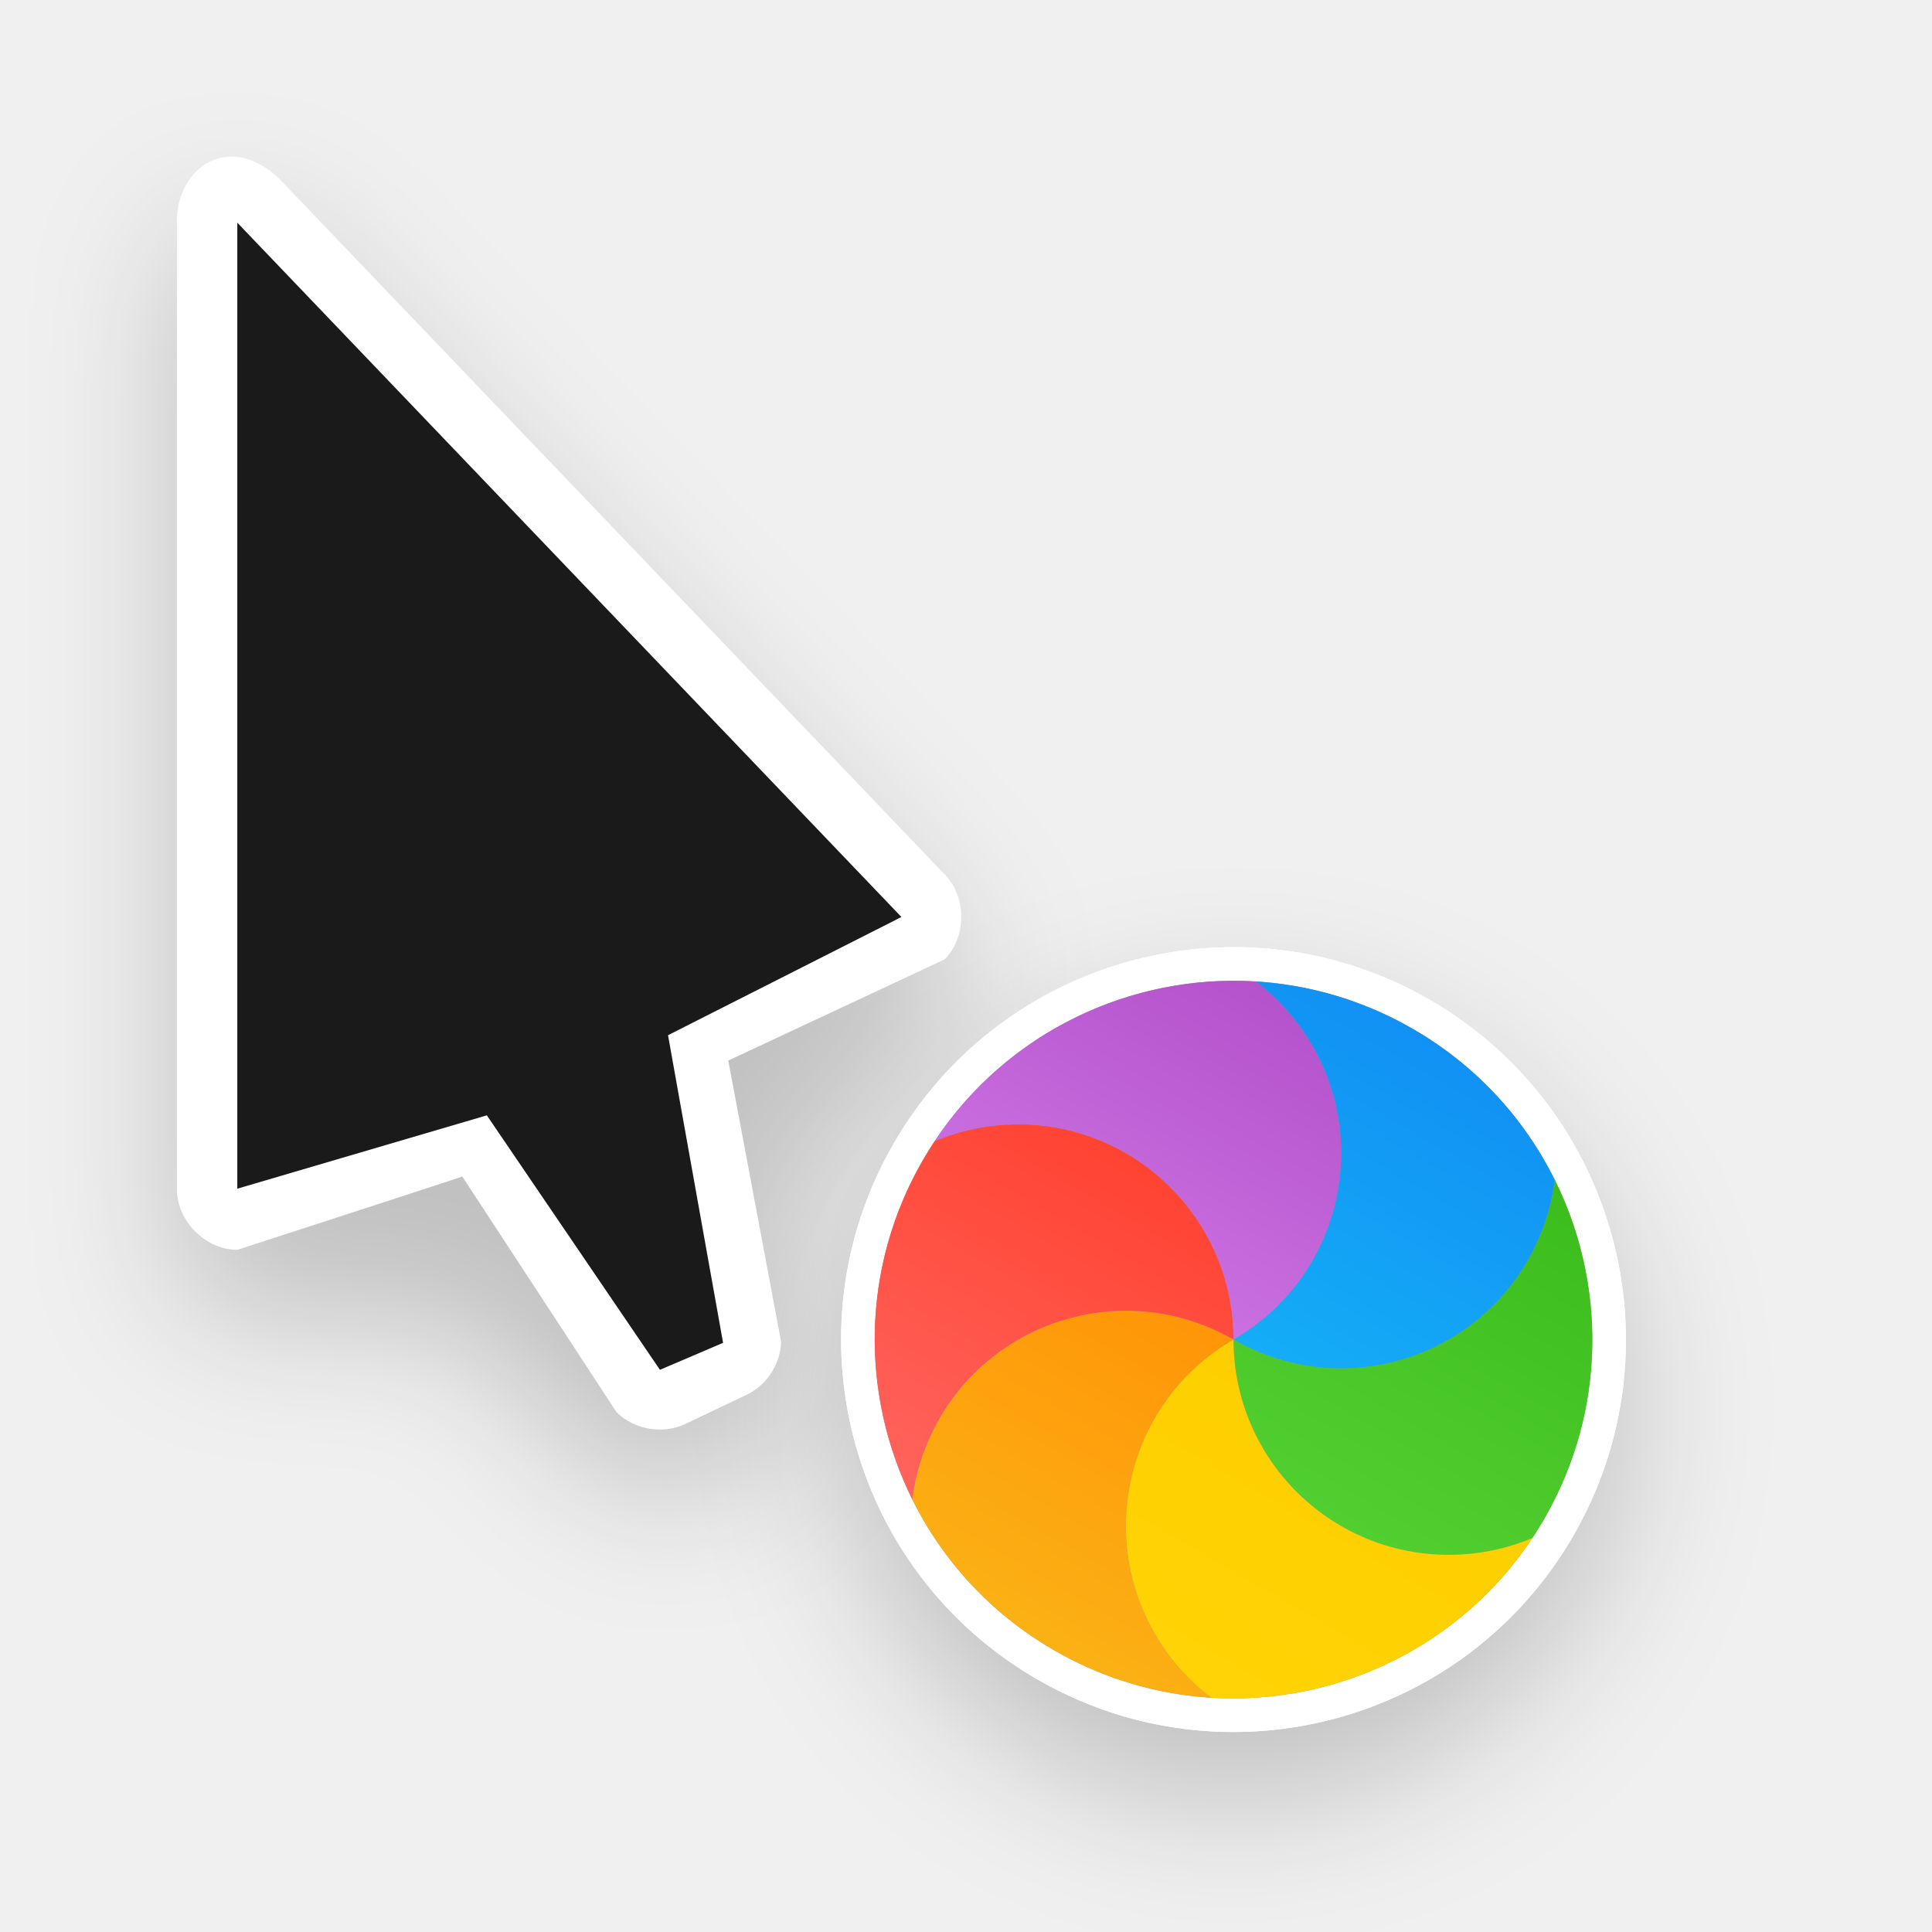
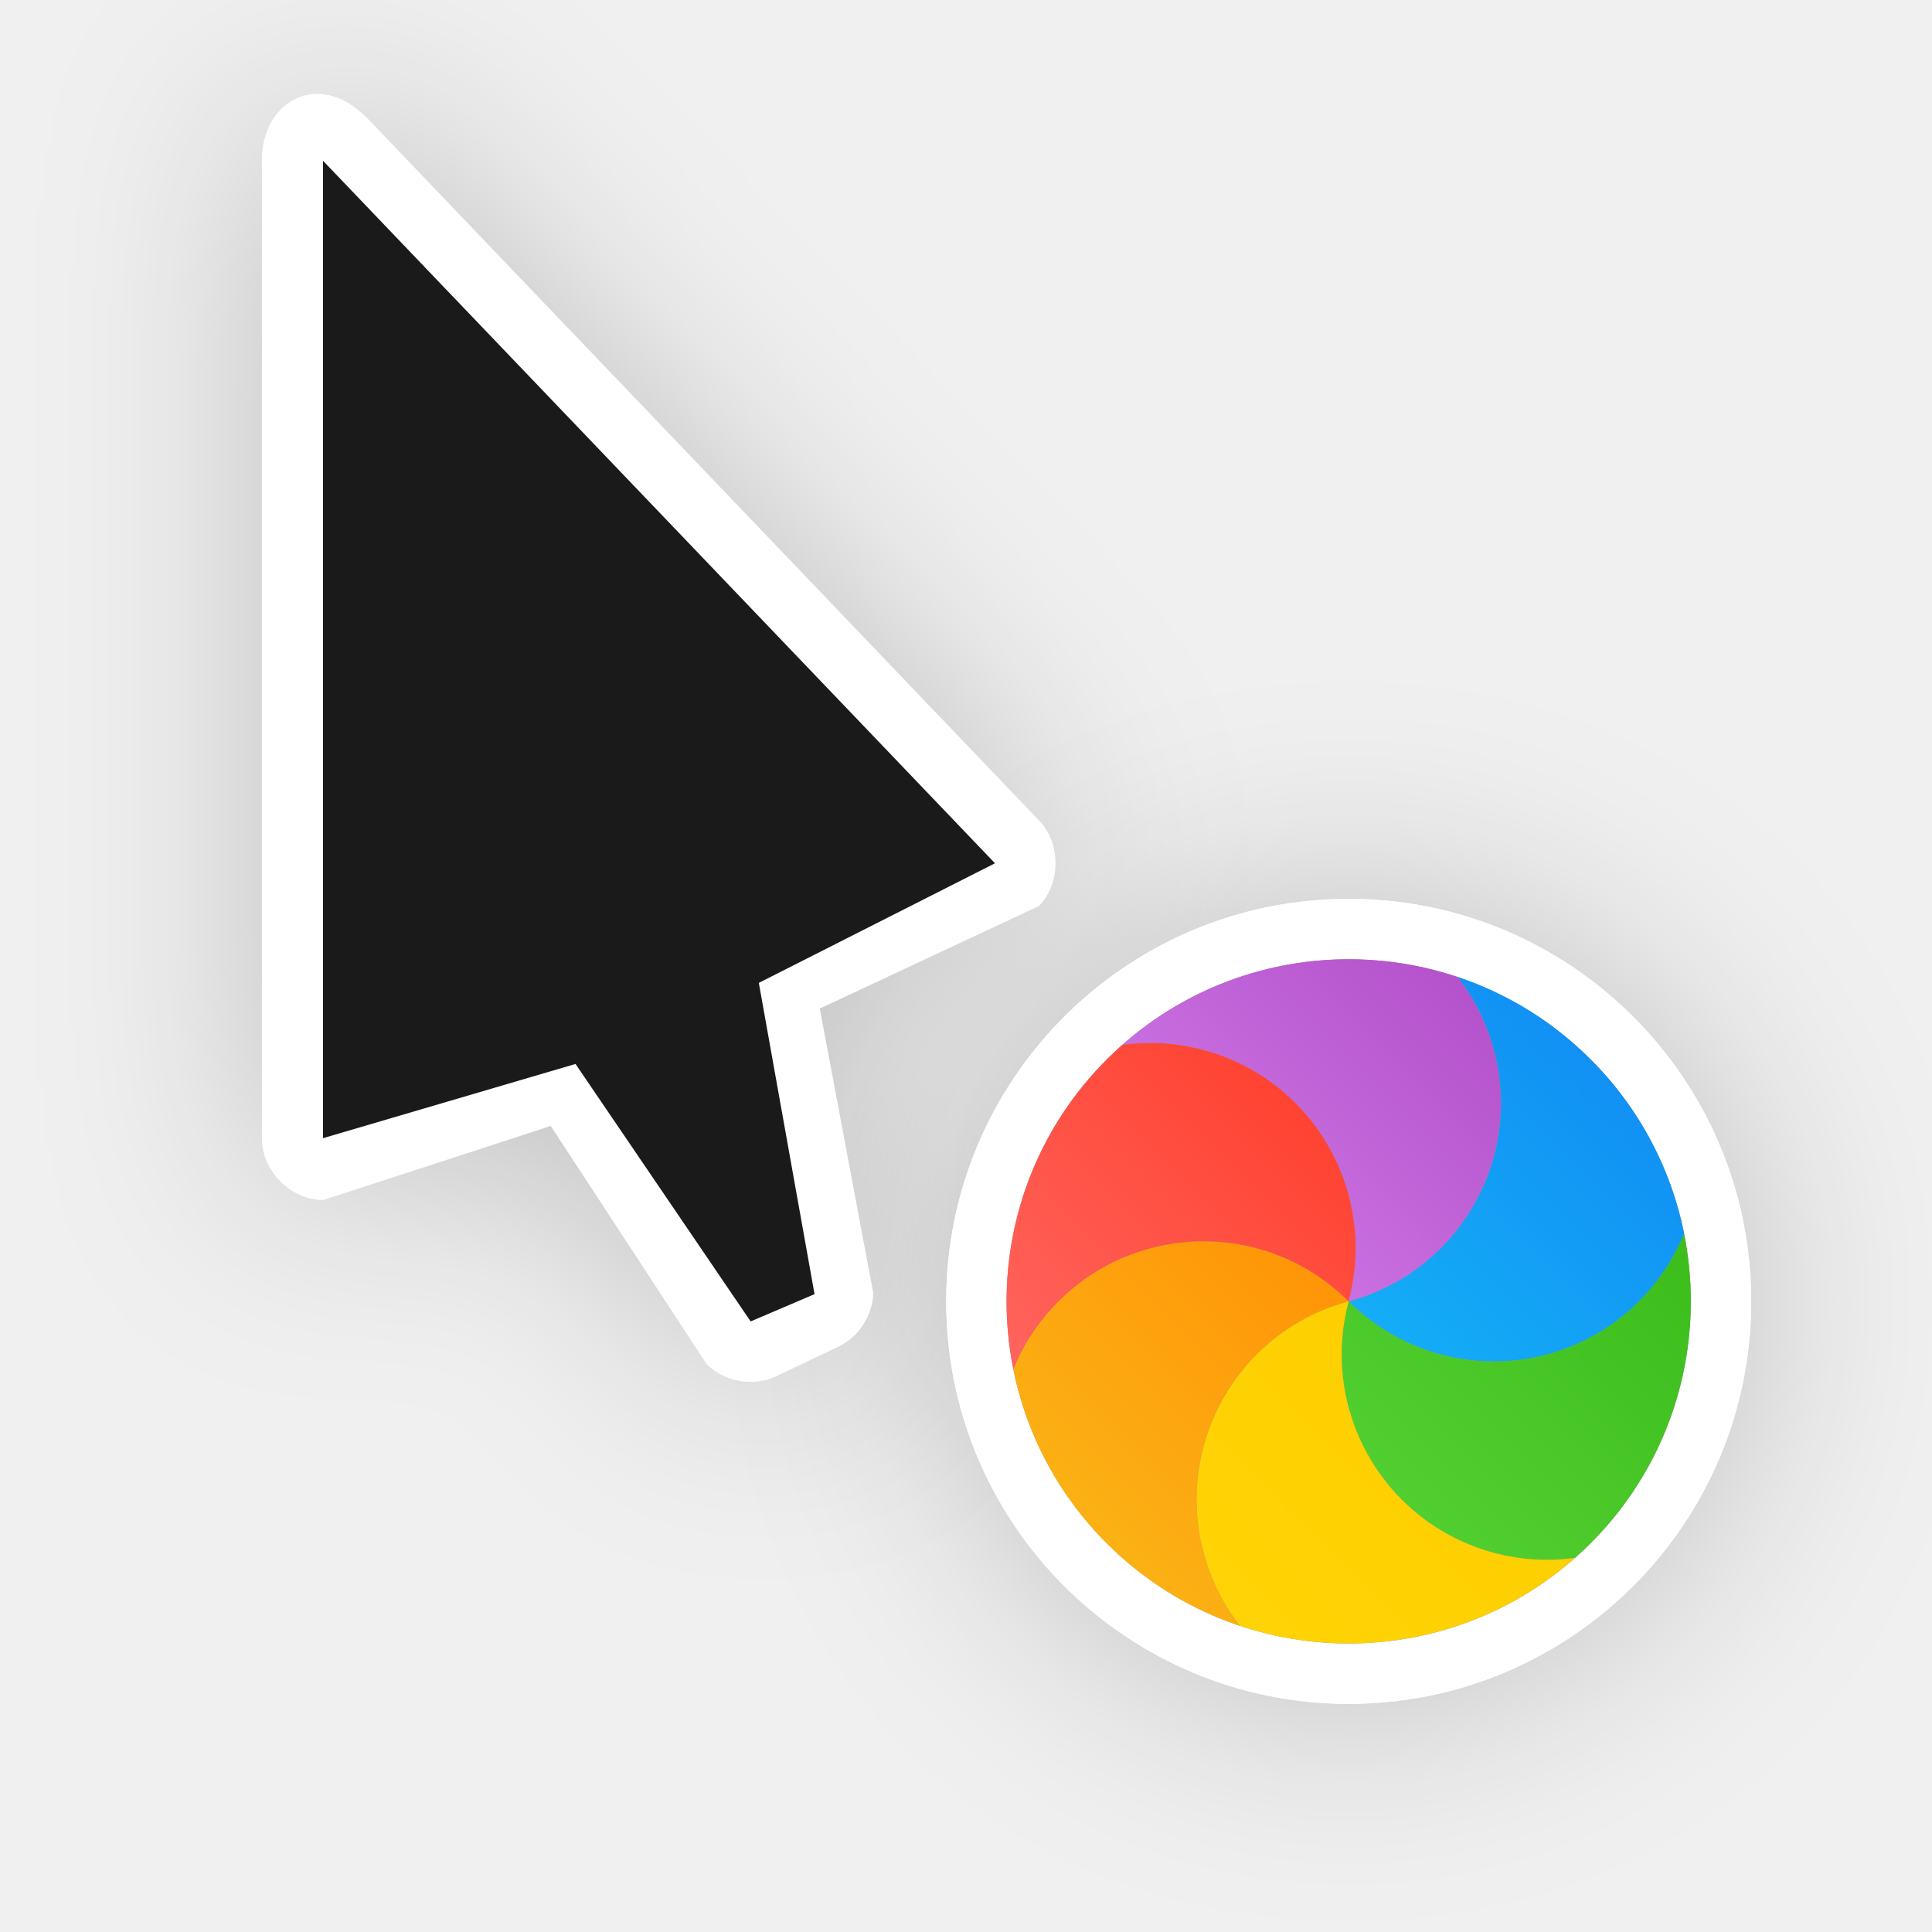
- <svg xmlns="http://www.w3.org/2000/svg" height="32" viewBox="0 0 32 32" width="32">
-   <linearGradient id="a" gradientTransform="matrix(1.028313 0 0 .9836115 343.323 796.7172)" gradientUnits="userSpaceOnUse" x1="17.871" x2="17.871" y1="7.669" y2="17.893">
-     <stop offset="0" stop-color="#fbb114" />
-     <stop offset="1" stop-color="#ff9508" />
+ <svg xmlns="http://www.w3.org/2000/svg" height="24" viewBox="0 0 24 24" width="24" version="1.1" id="svg82">
+   <defs id="defs86">
+     <filter style="color-interpolation-filters:sRGB" id="filter1719" x="-0.328" width="1.656" y="-0.202" height="1.404">
+       <feGaussianBlur stdDeviation="1.347" id="feGaussianBlur1721" />
+     </filter>
+     <filter style="color-interpolation-filters:sRGB" id="filter1723" x="-0.323" width="1.647" y="-0.323" height="1.647">
+       <feGaussianBlur stdDeviation="2.965" id="feGaussianBlur1725" />
+     </filter>
+   </defs>
+   <linearGradient id="a" gradientTransform="matrix(0.4579123,0,0,0.4380064,8.607332,9.250079)" gradientUnits="userSpaceOnUse" x1="17.871" x2="17.871" y1="7.669" y2="17.893">
+     <stop offset="0" stop-color="#fbb114" id="stop2" />
+     <stop offset="1" stop-color="#ff9508" id="stop4" />
  </linearGradient>
-   <linearGradient id="b" gradientTransform="matrix(.944652 0 0 1.070723 343.323 796.7172)" gradientUnits="userSpaceOnUse" x1="23.954" x2="23.954" y1="8.61" y2="19.256">
-     <stop offset="0" stop-color="#ff645d" />
-     <stop offset="1" stop-color="#ff4332" />
+   <linearGradient id="b" gradientTransform="matrix(0.4206575,0,0,0.4767976,8.607332,9.250079)" gradientUnits="userSpaceOnUse" x1="23.954" x2="23.954" y1="8.61" y2="19.256">
+     <stop offset="0" stop-color="#ff645d" id="stop7" />
+     <stop offset="1" stop-color="#ff4332" id="stop9" />
  </linearGradient>
-   <linearGradient id="c" gradientTransform="matrix(1.103708 0 0 .9164209 343.323 796.7172)" gradientUnits="userSpaceOnUse" x1="20.127" x2="20.127" y1="19.205" y2="29.033">
-     <stop offset="0" stop-color="#ca70e1" />
-     <stop offset="1" stop-color="#b452cb" />
+   <linearGradient id="c" gradientTransform="matrix(0.4914857,0,0,0.4080861,8.607332,9.250079)" gradientUnits="userSpaceOnUse" x1="20.127" x2="20.127" y1="19.205" y2="29.033">
+     <stop offset="0" stop-color="#ca70e1" id="stop12" />
+     <stop offset="1" stop-color="#b452cb" id="stop14" />
  </linearGradient>
-   <linearGradient id="d" gradientTransform="matrix(1.028313 0 0 .9836116 343.323 796.7172)" gradientUnits="userSpaceOnUse" x1="16.36" x2="16.36" y1="17.893" y2="28.118">
-     <stop offset="0" stop-color="#14adf6" />
-     <stop offset="1" stop-color="#1191f4" />
+   <linearGradient id="d" gradientTransform="matrix(0.4579123,0,0,0.4380064,8.607332,9.250079)" gradientUnits="userSpaceOnUse" x1="16.36" x2="16.36" y1="17.893" y2="28.118">
+     <stop offset="0" stop-color="#14adf6" id="stop17" />
+     <stop offset="1" stop-color="#1191f4" id="stop19" />
  </linearGradient>
-   <linearGradient id="e" gradientTransform="matrix(.944652 0 0 1.070723 343.323 796.7172)" gradientUnits="userSpaceOnUse" x1="13.308" x2="13.308" y1="13.619" y2="24.265">
-     <stop offset="0" stop-color="#52cf30" />
-     <stop offset="1" stop-color="#3bbd1c" />
+   <linearGradient id="e" gradientTransform="matrix(0.4206575,0,0,0.4767976,8.607332,9.250079)" gradientUnits="userSpaceOnUse" x1="13.308" x2="13.308" y1="13.619" y2="24.265">
+     <stop offset="0" stop-color="#52cf30" id="stop22" />
+     <stop offset="1" stop-color="#3bbd1c" id="stop24" />
  </linearGradient>
-   <linearGradient id="f" gradientTransform="matrix(1.103708 0 0 .9164209 343.323 796.7172)" gradientUnits="userSpaceOnUse" x1="11.766" x2="11.766" y1="9.377" y2="19.205">
-     <stop offset="0" stop-color="#ffd305" />
-     <stop offset="1" stop-color="#fdcf01" />
+   <linearGradient id="f" gradientTransform="matrix(0.4914857,0,0,0.4080861,8.607332,9.250079)" gradientUnits="userSpaceOnUse" x1="11.766" x2="11.766" y1="9.377" y2="19.205">
+     <stop offset="0" stop-color="#ffd305" id="stop27" />
+     <stop offset="1" stop-color="#fdcf01" id="stop29" />
  </linearGradient>
-   <filter id="g" color-interpolation-filters="sRGB" height="1.272" width="1.441" x="-.22" y="-.136">
-     <feGaussianBlur stdDeviation="1.192" />
+   <filter id="g" height="1.272" width="1.441" x="-0.22" y="-0.136" style="color-interpolation-filters:sRGB">
+     <feGaussianBlur stdDeviation="1.192" id="feGaussianBlur32" />
  </filter>
-   <filter id="h" color-interpolation-filters="sRGB" height="1.444" width="1.444" x="-.222" y="-.222">
-     <feGaussianBlur stdDeviation="1.202" />
+   <filter id="h" height="1.444" width="1.444" x="-0.222" y="-0.222" style="color-interpolation-filters:sRGB">
+     <feGaussianBlur stdDeviation="1.202" id="feGaussianBlur35" />
  </filter>
-   <g transform="translate(0 -1020.362)">
-     <path d="m20.431 1037.164c-3.59 0-6.5 2.91-6.5 6.5 0 3.59 2.91 6.5 6.5 6.5s6.5-2.91 6.5-6.5c0-3.59-2.91-6.5-6.5-6.5z" filter="url(#h)" opacity=".2" />
-     <path d="m3.743 1024.071c-.467.055-.823.498-.812 1.094v16c0.0.524.476 1 1 1h3.594l2.687 2.688c.295.295.783.375 1.156.188l1-.5c.328-.159.554-.51.562-.875v-3.594l2.719-2.719c.365-.37.365-1.036 0-1.406l-11-11.5c-.307-.307-.626-.408-.906-.375z" filter="url(#g)" opacity=".2" />
-     <g transform="translate(-160.2785 260.9164)">
-       <path d="m163.209 763.147v16c0.0.524.476 1 1 1 0 0 3.883-1.259 3.726-1.215l2.555 3.903c.295.295.783.375 1.156.188l1.008-.48c.328-.159.554-.51.562-.875l-.875-4.656 3.585-1.677c.365-.37.365-1.037 0-1.406l-11-11.5c-.82-.82-1.736-.235-1.719.719z" fill="#fff" />
-       <path d="m164.209 779.134v-16l11 11.5-3.866 1.958.912 5.095-1.046.447-2.867-4.215z" fill="#1a1a1a" />
-     </g>
-     <g fill-rule="evenodd" transform="matrix(-.5116524 -.2953975 .2954129 -.5116613 -35.46173 1565.82)">
-       <g fill="#fff">
-         <circle cx="360.923" cy="814.317" r="11" />
-         <path d="m367.005 805.15c.333.789.518 1.656.518 2.567 0 3.645-2.955 6.6-6.6 6.6 1.823-3.157.741-7.193-2.416-9.016-.789-.456-1.633-.73-2.484-.835 1.475-.735 3.139-1.149 4.9-1.149 2.249 0 4.34.675 6.082 1.833z" />
-         <path d="m371.902 815.002c-.516.683-1.175 1.276-1.963 1.731-3.157 1.823-7.193.741-9.016-2.416 3.645 0 6.6-2.955 6.6-6.6 0-.91-.184-1.778-.518-2.567 2.964 1.971 4.918 5.341 4.918 9.167 0 .23-.007.459-.021.685z" />
-         <path d="m365.823 824.168c-.851-.106-1.695-.38-2.484-.835-3.157-1.823-4.238-5.859-2.416-9.016 1.823 3.157 5.859 4.238 9.016 2.416.788-.455 1.447-1.048 1.963-1.731-.247 4.022-2.656 7.46-6.079 9.166z" />
-         <path d="m354.841 823.484c-.333-.789-.518-1.656-.518-2.567 0-3.645 2.955-6.6 6.6-6.6-1.823 3.157-.741 7.193 2.416 9.016.789.456 1.633.73 2.484.835-1.475.735-3.139 1.149-4.9 1.149-2.249 0-4.34-.675-6.082-1.833z" />
-         <path d="m349.944 813.632c.516-.683 1.175-1.276 1.963-1.731 3.157-1.823 7.193-.741 9.016 2.416-3.645 0-6.6 2.955-6.6 6.6 0 .91.184 1.778.518 2.567-2.964-1.971-4.918-5.341-4.918-9.167 0-.23.007-.459.021-.685z" />
-         <path d="m356.023 804.466c.851.106 1.695.38 2.484.835 3.157 1.823 4.238 5.859 2.416 9.016-1.823-3.157-5.859-4.238-9.016-2.416-.788.455-1.447 1.048-1.963 1.731.247-4.022 2.656-7.46 6.079-9.166z" />
-       </g>
-       <circle cx="360.923" cy="814.317" fill="#959595" r="10.057" />
-       <path d="m366.484 805.936c.305.721.473 1.514.473 2.347 0 3.333-2.702 6.034-6.034 6.034 1.666-2.886.677-6.577-2.209-8.243-.722-.417-1.493-.667-2.271-.764 1.349-.672 2.87-1.05 4.48-1.05 2.056 0 3.968.617 5.561 1.676z" fill="url(#a)" />
-       <path d="m370.961 814.944c-.472.624-1.074 1.166-1.795 1.582-2.886 1.666-6.577.677-8.243-2.209 3.333 0 6.034-2.702 6.034-6.034 0-.832-.169-1.625-.473-2.347 2.71 1.802 4.496 4.883 4.496 8.381 0 .21-.007.419-.019.626z" fill="url(#b)" />
-       <path d="m365.403 823.324c-.778-.097-1.55-.347-2.271-.764-2.886-1.666-3.875-5.357-2.209-8.243 1.666 2.886 5.357 3.875 8.243 2.209.72-.416 1.323-.958 1.795-1.582-.226 3.678-2.428 6.821-5.558 8.38z" fill="url(#c)" />
-       <path d="m355.362 822.698c-.305-.721-.473-1.514-.473-2.347 0-3.333 2.702-6.034 6.034-6.034-1.666 2.886-.677 6.577 2.209 8.243.722.417 1.493.667 2.271.764-1.349.672-2.87 1.05-4.48 1.05-2.056 0-3.968-.617-5.561-1.676z" fill="url(#d)" />
-       <path d="m350.885 813.691c.472-.624 1.074-1.166 1.795-1.582 2.886-1.666 6.577-.677 8.243 2.209-3.333 0-6.034 2.702-6.034 6.034 0 .832.169 1.625.473 2.347-2.71-1.802-4.496-4.883-4.496-8.381 0-.21.007-.419.019-.626z" fill="url(#e)" />
-       <path d="m356.443 805.31c.778.097 1.55.347 2.271.764 2.886 1.666 3.875 5.357 2.209 8.243-1.666-2.886-5.357-3.875-8.243-2.209-.72.416-1.323.958-1.795 1.582.226-3.678 2.428-6.821 5.558-8.38z" fill="url(#f)" />
+   <path style="opacity:0.2;fill:#000000;fill-opacity:1;stroke-width:0.759;filter:url(#filter1719)" id="path1677" d="M 3.254,2.007 V 14.149 c 3.8e-5,0.397 0.362,0.759 0.759,0.759 0,0 2.946,-0.956 2.828,-0.922 l 1.939,2.962 c 0.224,0.224 0.594,0.284 0.877,0.142 l 0.765,-0.364 c 0.249,-0.121 0.42,-0.387 0.427,-0.664 l -0.664,-3.533 2.721,-1.272 c 0.277,-0.281 0.277,-0.787 0,-1.067 L 4.558,1.462 C 3.936,0.84 3.241,1.284 3.254,2.007 Z" />
+   <g transform="matrix(0.4545453,0,0,0.4545453,-147.3018,-353.978)" style="opacity:0.2;fill:#000000;fill-opacity:1;fill-rule:evenodd;filter:url(#filter1723)" id="g1697">
+     <circle id="circle1683" r="11" cy="814.317" cx="360.923" style="fill:#000000;fill-opacity:1" />
+     <path id="path1685" d="m 367.005,805.15 c 0.333,0.789 0.518,1.656 0.518,2.567 0,3.645 -2.955,6.6 -6.6,6.6 1.823,-3.157 0.741,-7.193 -2.416,-9.016 -0.789,-0.456 -1.633,-0.73 -2.484,-0.835 1.475,-0.735 3.139,-1.149 4.9,-1.149 2.249,0 4.34,0.675 6.082,1.833 z" style="fill:#000000;fill-opacity:1" />
+     <path id="path1687" d="m 371.902,815.002 c -0.516,0.683 -1.175,1.276 -1.963,1.731 -3.157,1.823 -7.193,0.741 -9.016,-2.416 3.645,0 6.6,-2.955 6.6,-6.6 0,-0.91 -0.184,-1.778 -0.518,-2.567 2.964,1.971 4.918,5.341 4.918,9.167 0,0.23 -0.007,0.459 -0.021,0.685 z" style="fill:#000000;fill-opacity:1" />
+     <path id="path1689" d="m 365.823,824.168 c -0.851,-0.106 -1.695,-0.38 -2.484,-0.835 -3.157,-1.823 -4.238,-5.859 -2.416,-9.016 1.823,3.157 5.859,4.238 9.016,2.416 0.788,-0.455 1.447,-1.048 1.963,-1.731 -0.247,4.022 -2.656,7.46 -6.079,9.166 z" style="fill:#000000;fill-opacity:1" />
+     <path id="path1691" d="m 354.841,823.484 c -0.333,-0.789 -0.518,-1.656 -0.518,-2.567 0,-3.645 2.955,-6.6 6.6,-6.6 -1.823,3.157 -0.741,7.193 2.416,9.016 0.789,0.456 1.633,0.73 2.484,0.835 -1.475,0.735 -3.139,1.149 -4.9,1.149 -2.249,0 -4.34,-0.675 -6.082,-1.833 z" style="fill:#000000;fill-opacity:1" />
+     <path id="path1693" d="m 349.944,813.632 c 0.516,-0.683 1.175,-1.276 1.963,-1.731 3.157,-1.823 7.193,-0.741 9.016,2.416 -3.645,0 -6.6,2.955 -6.6,6.6 0,0.91 0.184,1.778 0.518,2.567 -2.964,-1.971 -4.918,-5.341 -4.918,-9.167 0,-0.23 0.007,-0.459 0.021,-0.685 z" style="fill:#000000;fill-opacity:1" />
+     <path id="path1695" d="m 356.023,804.466 c 0.851,0.106 1.695,0.38 2.484,0.835 3.157,1.823 4.238,5.859 2.416,9.016 -1.823,-3.157 -5.859,-4.238 -9.016,-2.416 -0.788,0.455 -1.447,1.048 -1.963,1.731 0.247,-4.022 2.656,-7.46 6.079,-9.166 z" style="fill:#000000;fill-opacity:1" />
+   </g>
+   <g id="g46" transform="matrix(0.7588509,0,0,0.7588509,-120.5974,-577.1077)">
+     <path style="fill:#ffffff" id="path42" d="m 163.209,763.147 v 16 c 5e-5,0.524 0.476,1 1,1 0,0 3.883,-1.259 3.726,-1.215 l 2.555,3.903 c 0.295,0.295 0.783,0.375 1.156,0.188 l 1.008,-0.48 c 0.328,-0.159 0.554,-0.51 0.562,-0.875 l -0.875,-4.656 3.585,-1.677 c 0.365,-0.37 0.365,-1.037 0,-1.406 l -11,-11.5 c -0.82,-0.82 -1.736,-0.235 -1.719,0.719 z" />
+     <path style="fill:#1a1a1a" id="path44" d="m 164.209,779.134 v -16 l 11,11.5 -3.866,1.958 0.912,5.095 -1.046,0.447 -2.867,-4.215 z" />
+   </g>
+   <g id="g62" style="fill:#ffffff;fill-rule:evenodd" transform="matrix(0.4545453,0,0,0.4545453,-147.3018,-353.978)">
+     <circle cx="360.923" cy="814.317" r="11" id="circle48" />
+     <path d="m 367.005,805.15 c 0.333,0.789 0.518,1.656 0.518,2.567 0,3.645 -2.955,6.6 -6.6,6.6 1.823,-3.157 0.741,-7.193 -2.416,-9.016 -0.789,-0.456 -1.633,-0.73 -2.484,-0.835 1.475,-0.735 3.139,-1.149 4.9,-1.149 2.249,0 4.34,0.675 6.082,1.833 z" id="path50" />
+     <path d="m 371.902,815.002 c -0.516,0.683 -1.175,1.276 -1.963,1.731 -3.157,1.823 -7.193,0.741 -9.016,-2.416 3.645,0 6.6,-2.955 6.6,-6.6 0,-0.91 -0.184,-1.778 -0.518,-2.567 2.964,1.971 4.918,5.341 4.918,9.167 0,0.23 -0.007,0.459 -0.021,0.685 z" id="path52" />
+     <path d="m 365.823,824.168 c -0.851,-0.106 -1.695,-0.38 -2.484,-0.835 -3.157,-1.823 -4.238,-5.859 -2.416,-9.016 1.823,3.157 5.859,4.238 9.016,2.416 0.788,-0.455 1.447,-1.048 1.963,-1.731 -0.247,4.022 -2.656,7.46 -6.079,9.166 z" id="path54" />
+     <path d="m 354.841,823.484 c -0.333,-0.789 -0.518,-1.656 -0.518,-2.567 0,-3.645 2.955,-6.6 6.6,-6.6 -1.823,3.157 -0.741,7.193 2.416,9.016 0.789,0.456 1.633,0.73 2.484,0.835 -1.475,0.735 -3.139,1.149 -4.9,1.149 -2.249,0 -4.34,-0.675 -6.082,-1.833 z" id="path56" />
+     <path d="m 349.944,813.632 c 0.516,-0.683 1.175,-1.276 1.963,-1.731 3.157,-1.823 7.193,-0.741 9.016,2.416 -3.645,0 -6.6,2.955 -6.6,6.6 0,0.91 0.184,1.778 0.518,2.567 -2.964,-1.971 -4.918,-5.341 -4.918,-9.167 0,-0.23 0.007,-0.459 0.021,-0.685 z" id="path58" />
+     <path d="m 356.023,804.466 c 0.851,0.106 1.695,0.38 2.484,0.835 3.157,1.823 4.238,5.859 2.416,9.016 -1.823,-3.157 -5.859,-4.238 -9.016,-2.416 -0.788,0.455 -1.447,1.048 -1.963,1.731 0.247,-4.022 2.656,-7.46 6.079,-9.166 z" id="path60" />
+   </g>
+   <g id="g1646" transform="rotate(-135,16.24694,16.62958)">
+     <circle style="fill:#959595;fill-rule:evenodd;stroke-width:0.423" id="circle64" r="4.25" cy="17.316" cx="16.216" />
+     <g transform="matrix(0.9489808,0,0,0.9489808,0.6105051,1.100282)" id="g1636">
+       <path d="m 18.921,13.355 c 0.136,0.321 0.211,0.674 0.211,1.045 0,1.484 -1.203,2.687 -2.687,2.687 0.742,-1.285 0.302,-2.929 -0.984,-3.671 -0.321,-0.185 -0.665,-0.297 -1.011,-0.34 0.601,-0.299 1.278,-0.468 1.995,-0.468 0.916,0 1.767,0.275 2.476,0.746 z" id="path66" style="fill:url(#a);fill-rule:evenodd;stroke-width:0.445" />
+       <path d="m 20.915,17.366 c -0.21,0.278 -0.478,0.519 -0.799,0.705 -1.285,0.742 -2.929,0.302 -3.671,-0.984 1.484,0 2.687,-1.203 2.687,-2.687 0,-0.371 -0.075,-0.724 -0.211,-1.045 1.207,0.802 2.002,2.174 2.002,3.732 0,0.094 -0.003,0.187 -0.009,0.279 z" id="path68" style="fill:url(#b);fill-rule:evenodd;stroke-width:0.445" />
+       <path d="m 18.44,21.098 c -0.346,-0.043 -0.69,-0.155 -1.011,-0.34 -1.285,-0.742 -1.726,-2.385 -0.984,-3.671 0.742,1.285 2.385,1.726 3.671,0.984 0.321,-0.185 0.589,-0.427 0.799,-0.705 -0.101,1.638 -1.081,3.037 -2.475,3.732 z" id="path70" style="fill:url(#c);fill-rule:evenodd;stroke-width:0.445" />
+       <path d="m 13.968,20.82 c -0.136,-0.321 -0.211,-0.674 -0.211,-1.045 0,-1.484 1.203,-2.687 2.687,-2.687 -0.742,1.285 -0.302,2.929 0.984,3.671 0.321,0.186 0.665,0.297 1.011,0.34 -0.601,0.299 -1.278,0.468 -1.995,0.468 -0.916,0 -1.767,-0.275 -2.476,-0.746 z" id="path72" style="fill:url(#d);fill-rule:evenodd;stroke-width:0.445" />
+       <path d="m 11.975,16.809 c 0.21,-0.278 0.478,-0.519 0.799,-0.705 1.285,-0.742 2.929,-0.302 3.671,0.984 -1.484,0 -2.687,1.203 -2.687,2.687 0,0.371 0.075,0.724 0.211,1.045 -1.207,-0.802 -2.002,-2.174 -2.002,-3.732 0,-0.094 0.003,-0.187 0.009,-0.279 z" id="path74" style="fill:url(#e);fill-rule:evenodd;stroke-width:0.445" />
+       <path d="m 14.45,13.077 c 0.346,0.043 0.69,0.155 1.011,0.34 1.285,0.742 1.726,2.385 0.984,3.671 -0.742,-1.285 -2.385,-1.726 -3.671,-0.984 -0.321,0.185 -0.589,0.427 -0.799,0.705 0.101,-1.638 1.081,-3.037 2.475,-3.732 z" id="path76" style="fill:url(#f);fill-rule:evenodd;stroke-width:0.445" />
    </g>
  </g>
</svg>
